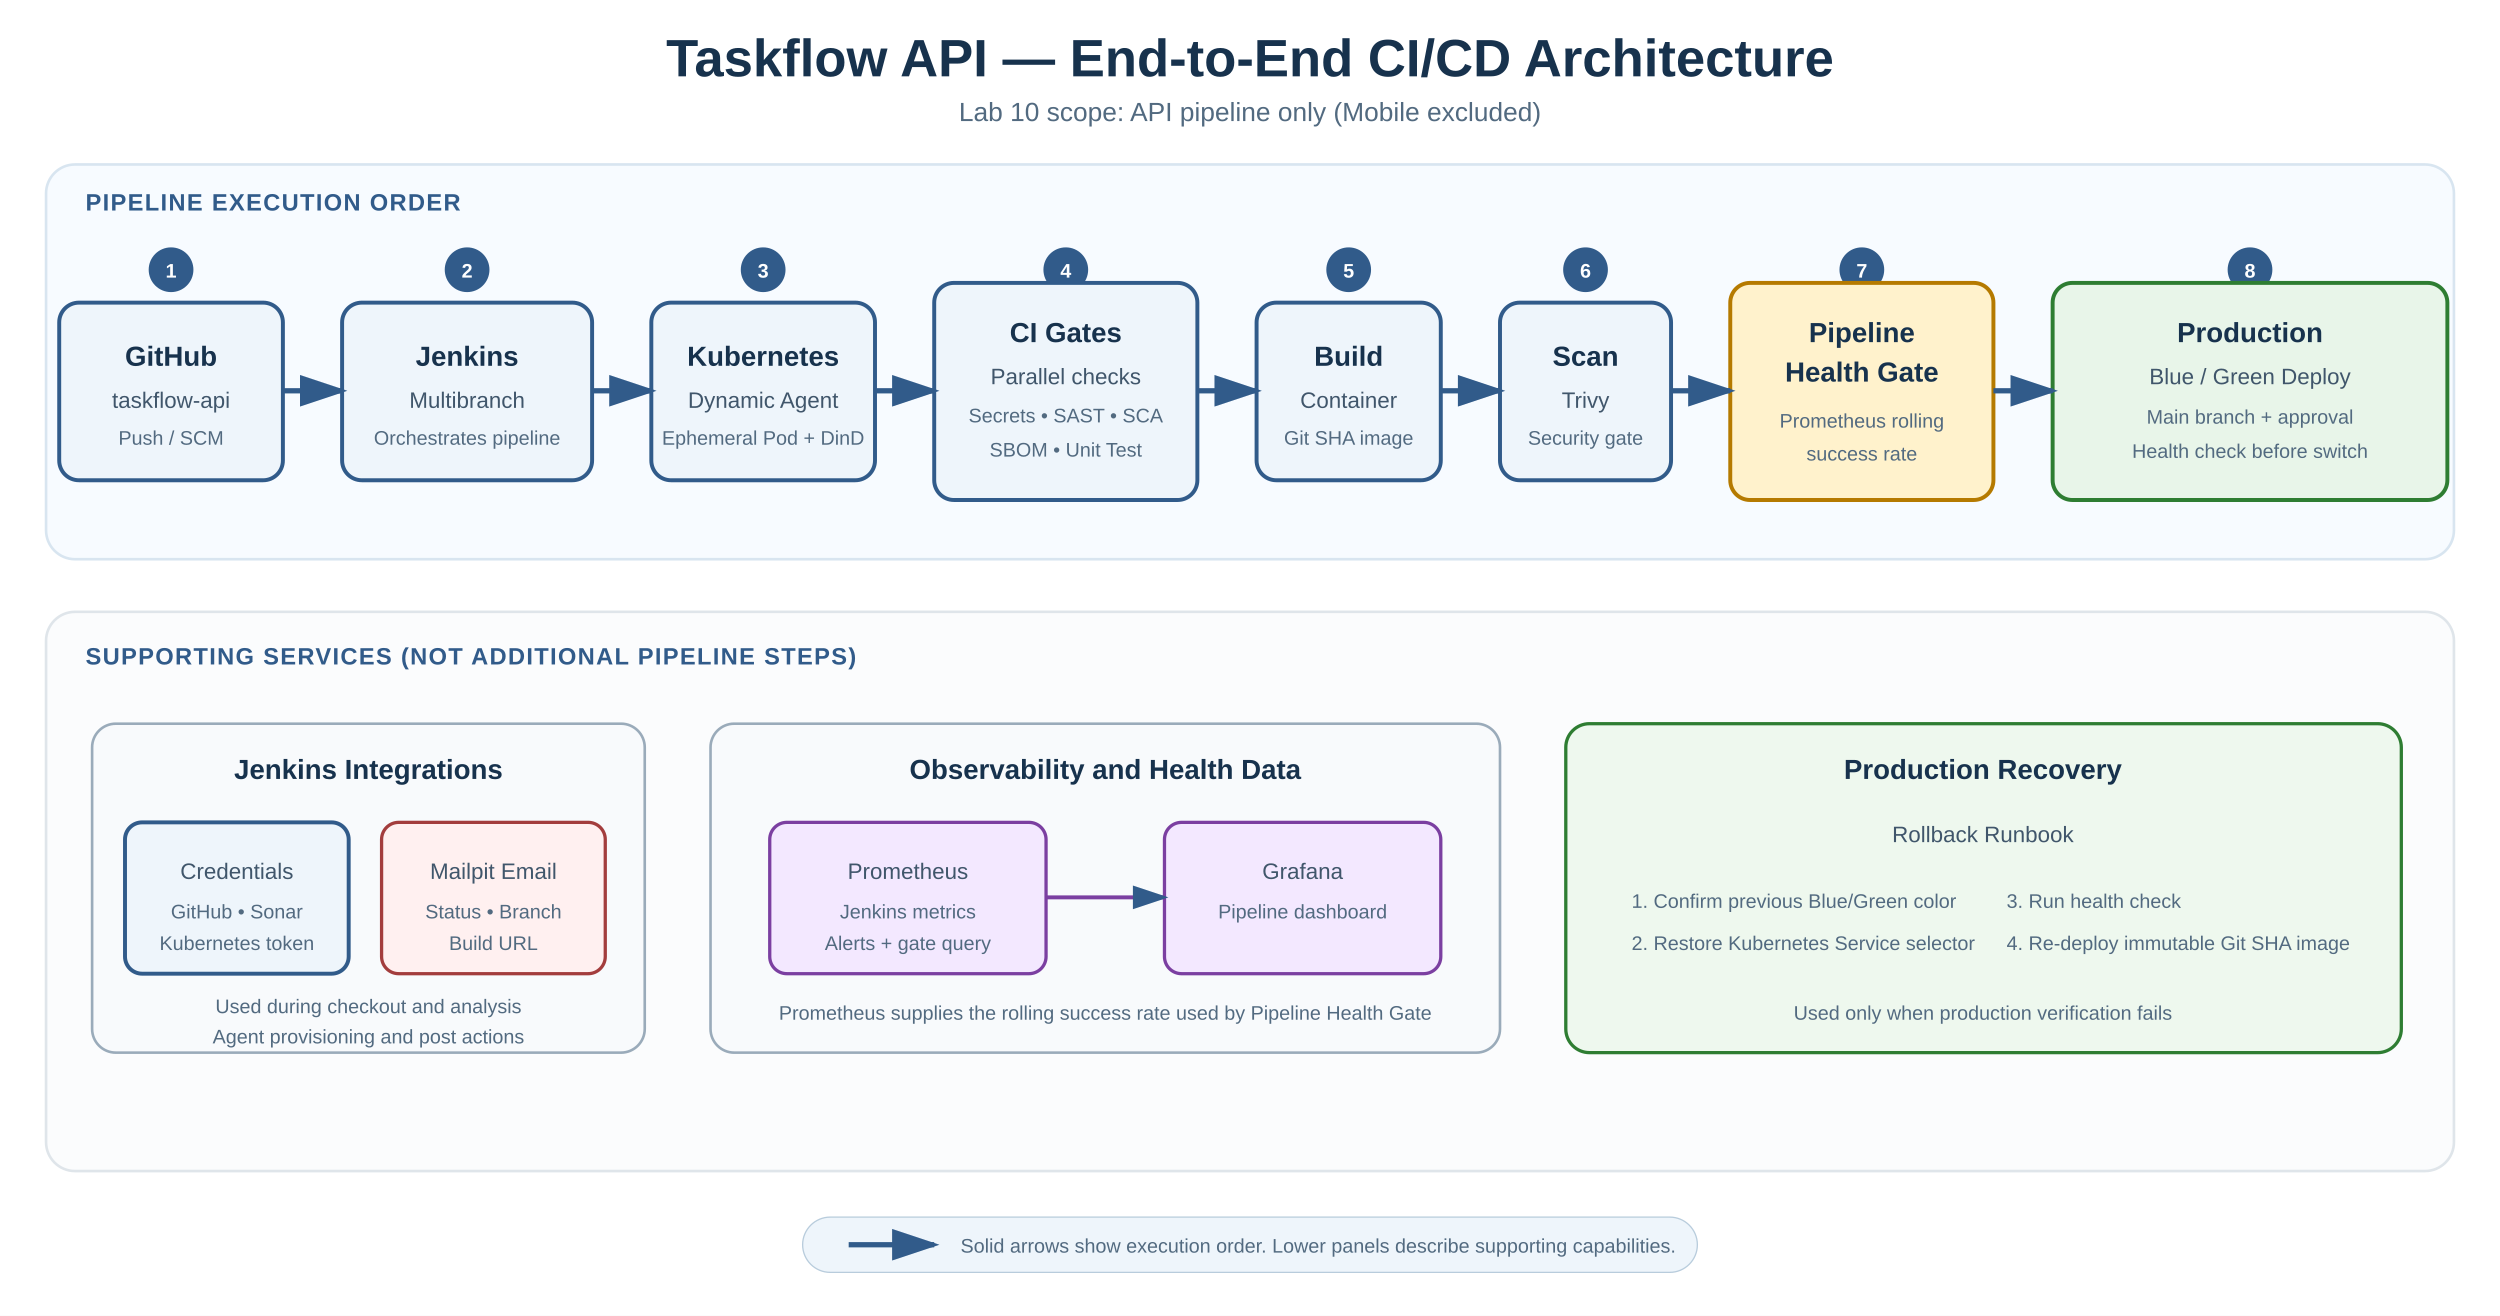
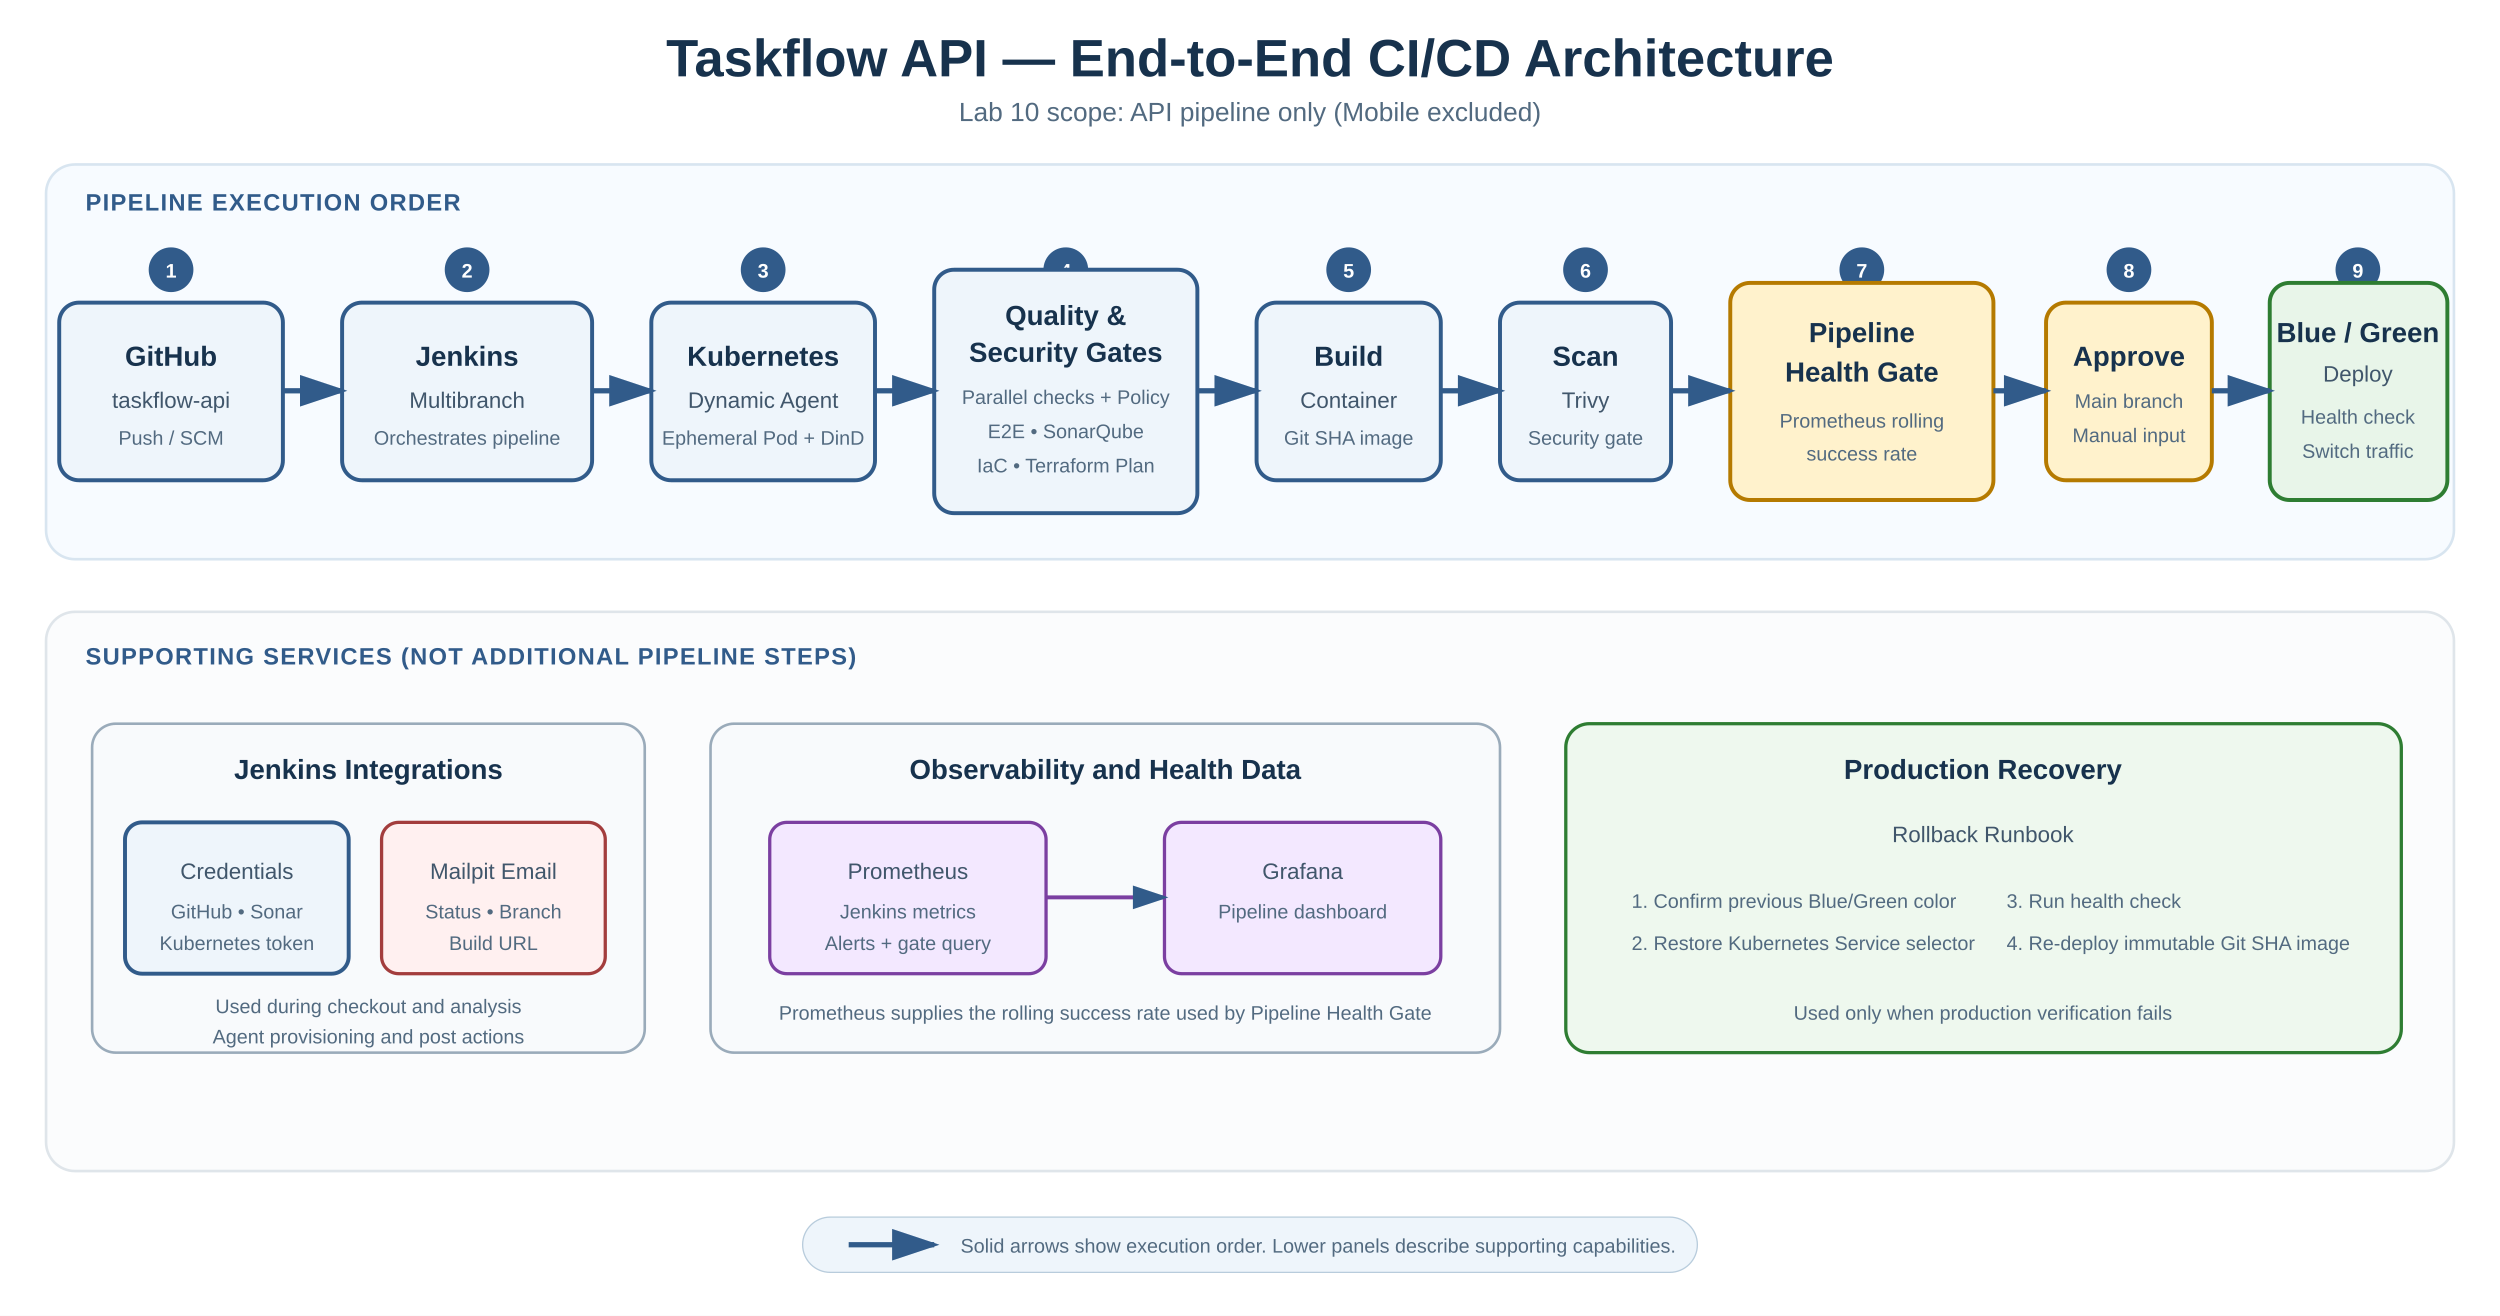
<svg xmlns="http://www.w3.org/2000/svg" width="1900" height="1000" viewBox="0 0 1900 1000">
  <defs>
    <marker id="arrow" markerWidth="10" markerHeight="10" refX="8" refY="3" orient="auto" markerUnits="strokeWidth">
      <path d="M0,0 L0,6 L9,3 z" fill="#315b8a" />
    </marker>
    <style>
      .title{font:700 40px Arial,sans-serif;fill:#17324d}.subtitle{font:20px Arial,sans-serif;fill:#526a80}.lane{font:700 18px Arial,sans-serif;fill:#315b8a;letter-spacing:1px}.label{font:700 21px Arial,sans-serif;fill:#17324d}.small{font:17px Arial,sans-serif;fill:#40566b}.tiny{font:15px Arial,sans-serif;fill:#526a80}.step{fill:#315b8a}.stepText{font:700 15px Arial,sans-serif;fill:#fff}.box{fill:#eef5fb;stroke:#315b8a;stroke-width:3}.gate{fill:#fff2cc;stroke:#b57a00;stroke-width:3}.deploy{fill:#e8f5e9;stroke:#2e7d32;stroke-width:3}.support{fill:#f8fafc;stroke:#9aabba;stroke-width:2}.observe{fill:#f3e8ff;stroke:#7b3fa1;stroke-width:2.5}.notify{fill:#fff0f0;stroke:#a33d3d;stroke-width:2.5}.rollback{fill:#eef8ee;stroke:#2e7d32;stroke-width:2.5}.arrow{stroke:#315b8a;stroke-width:4;fill:none;marker-end:url(#arrow)}.innerArrow{stroke:#7b3fa1;stroke-width:3;fill:none;marker-end:url(#arrow)}
    </style>
  </defs>
  <rect width="1900" height="1000" fill="#fff" />
  <text x="950" y="58" text-anchor="middle" class="title">Taskflow API — End-to-End CI/CD Architecture</text>
  <text x="950" y="92" text-anchor="middle" class="subtitle">Lab 10 scope: API pipeline only (Mobile excluded)</text>
  <rect x="35" y="125" width="1830" height="300" rx="22" fill="#f7fbff" stroke="#d8e5f0" stroke-width="2" />
  <text x="65" y="160" class="lane">PIPELINE EXECUTION ORDER</text>
  <circle cx="130" cy="205" r="17" class="step" />
  <text x="130" y="211" text-anchor="middle" class="stepText">1</text>
  <rect x="45" y="230" width="170" height="135" rx="15" class="box" />
  <text x="130" y="278" text-anchor="middle" class="label">GitHub</text>
  <text x="130" y="310" text-anchor="middle" class="small">taskflow-api</text>
  <text x="130" y="338" text-anchor="middle" class="tiny">Push / SCM</text>
  <circle cx="355" cy="205" r="17" class="step" />
  <text x="355" y="211" text-anchor="middle" class="stepText">2</text>
  <rect x="260" y="230" width="190" height="135" rx="15" class="box" />
  <text x="355" y="278" text-anchor="middle" class="label">Jenkins</text>
  <text x="355" y="310" text-anchor="middle" class="small">Multibranch</text>
  <text x="355" y="338" text-anchor="middle" class="tiny">Orchestrates pipeline</text>
  <circle cx="580" cy="205" r="17" class="step" />
  <text x="580" y="211" text-anchor="middle" class="stepText">3</text>
  <rect x="495" y="230" width="170" height="135" rx="15" class="box" />
  <text x="580" y="278" text-anchor="middle" class="label">Kubernetes</text>
  <text x="580" y="310" text-anchor="middle" class="small">Dynamic Agent</text>
  <text x="580" y="338" text-anchor="middle" class="tiny">Ephemeral Pod + DinD</text>
  <circle cx="810" cy="205" r="17" class="step" />
  <text x="810" y="211" text-anchor="middle" class="stepText">4</text>
-   <rect x="710" y="215" width="200" height="165" rx="15" class="box" />
-   <text x="810" y="260" text-anchor="middle" class="label">CI Gates</text>
-   <text x="810" y="292" text-anchor="middle" class="small">Parallel checks</text>
-   <text x="810" y="321" text-anchor="middle" class="tiny">Secrets • SAST • SCA</text>
-   <text x="810" y="347" text-anchor="middle" class="tiny">SBOM • Unit Test</text>
+   <rect x="710" y="205" width="200" height="185" rx="15" class="box" />
+   <text x="810" y="247" text-anchor="middle" class="label">Quality &amp;</text>
+   <text x="810" y="275" text-anchor="middle" class="label">Security Gates</text>
+   <text x="810" y="307" text-anchor="middle" class="tiny">Parallel checks + Policy</text>
+   <text x="810" y="333" text-anchor="middle" class="tiny">E2E • SonarQube</text>
+   <text x="810" y="359" text-anchor="middle" class="tiny">IaC • Terraform Plan</text>
  <circle cx="1025" cy="205" r="17" class="step" />
  <text x="1025" y="211" text-anchor="middle" class="stepText">5</text>
  <rect x="955" y="230" width="140" height="135" rx="15" class="box" />
  <text x="1025" y="278" text-anchor="middle" class="label">Build</text>
  <text x="1025" y="310" text-anchor="middle" class="small">Container</text>
  <text x="1025" y="338" text-anchor="middle" class="tiny">Git SHA image</text>
  <circle cx="1205" cy="205" r="17" class="step" />
  <text x="1205" y="211" text-anchor="middle" class="stepText">6</text>
  <rect x="1140" y="230" width="130" height="135" rx="15" class="box" />
  <text x="1205" y="278" text-anchor="middle" class="label">Scan</text>
  <text x="1205" y="310" text-anchor="middle" class="small">Trivy</text>
  <text x="1205" y="338" text-anchor="middle" class="tiny">Security gate</text>
  <circle cx="1415" cy="205" r="17" class="step" />
  <text x="1415" y="211" text-anchor="middle" class="stepText">7</text>
  <rect x="1315" y="215" width="200" height="165" rx="15" class="gate" />
  <text x="1415" y="260" text-anchor="middle" class="label">Pipeline</text>
  <text x="1415" y="290" text-anchor="middle" class="label">Health Gate</text>
  <text x="1415" y="325" text-anchor="middle" class="tiny">Prometheus rolling</text>
  <text x="1415" y="350" text-anchor="middle" class="tiny">success rate</text>
-   <circle cx="1710" cy="205" r="17" class="step" />
-   <text x="1710" y="211" text-anchor="middle" class="stepText">8</text>
-   <rect x="1560" y="215" width="300" height="165" rx="15" class="deploy" />
-   <text x="1710" y="260" text-anchor="middle" class="label">Production</text>
-   <text x="1710" y="292" text-anchor="middle" class="small">Blue / Green Deploy</text>
-   <text x="1710" y="322" text-anchor="middle" class="tiny">Main branch + approval</text>
-   <text x="1710" y="348" text-anchor="middle" class="tiny">Health check before switch</text>
+   <circle cx="1618" cy="205" r="17" class="step" />
+   <text x="1618" y="211" text-anchor="middle" class="stepText">8</text>
+   <rect x="1555" y="230" width="126" height="135" rx="15" class="gate" />
+   <text x="1618" y="278" text-anchor="middle" class="label">Approve</text>
+   <text x="1618" y="310" text-anchor="middle" class="tiny">Main branch</text>
+   <text x="1618" y="336" text-anchor="middle" class="tiny">Manual input</text>
+   <circle cx="1792" cy="205" r="17" class="step" />
+   <text x="1792" y="211" text-anchor="middle" class="stepText">9</text>
+   <rect x="1725" y="215" width="135" height="165" rx="15" class="deploy" />
+   <text x="1792" y="260" text-anchor="middle" class="label">Blue / Green</text>
+   <text x="1792" y="290" text-anchor="middle" class="small">Deploy</text>
+   <text x="1792" y="322" text-anchor="middle" class="tiny">Health check</text>
+   <text x="1792" y="348" text-anchor="middle" class="tiny">Switch traffic</text>
  <path d="M215 297 H260" class="arrow" />
  <path d="M450 297 H495" class="arrow" />
  <path d="M665 297 H710" class="arrow" />
  <path d="M910 297 H955" class="arrow" />
  <path d="M1095 297 H1140" class="arrow" />
  <path d="M1270 297 H1315" class="arrow" />
-   <path d="M1515 297 H1560" class="arrow" />
+   <path d="M1515 297 H1555" class="arrow" />
+   <path d="M1681 297 H1725" class="arrow" />
  <rect x="35" y="465" width="1830" height="425" rx="22" fill="#fbfcfd" stroke="#dfe5ea" stroke-width="2" />
  <text x="65" y="505" class="lane">SUPPORTING SERVICES (NOT ADDITIONAL PIPELINE STEPS)</text>
  <rect x="70" y="550" width="420" height="250" rx="18" class="support" />
  <text x="280" y="592" text-anchor="middle" class="label">Jenkins Integrations</text>
  <rect x="95" y="625" width="170" height="115" rx="13" class="box" />
  <text x="180" y="668" text-anchor="middle" class="small">Credentials</text>
  <text x="180" y="698" text-anchor="middle" class="tiny">GitHub • Sonar</text>
  <text x="180" y="722" text-anchor="middle" class="tiny">Kubernetes token</text>
  <rect x="290" y="625" width="170" height="115" rx="13" class="notify" />
  <text x="375" y="668" text-anchor="middle" class="small">Mailpit Email</text>
  <text x="375" y="698" text-anchor="middle" class="tiny">Status • Branch</text>
  <text x="375" y="722" text-anchor="middle" class="tiny">Build URL</text>
  <text x="280" y="770" text-anchor="middle" class="tiny">Used during checkout and analysis</text>
  <text x="280" y="793" text-anchor="middle" class="tiny">Agent provisioning and post actions</text>
  <rect x="540" y="550" width="600" height="250" rx="18" class="support" />
  <text x="840" y="592" text-anchor="middle" class="label">Observability and Health Data</text>
  <rect x="585" y="625" width="210" height="115" rx="13" class="observe" />
  <text x="690" y="668" text-anchor="middle" class="small">Prometheus</text>
  <text x="690" y="698" text-anchor="middle" class="tiny">Jenkins metrics</text>
  <text x="690" y="722" text-anchor="middle" class="tiny">Alerts + gate query</text>
  <rect x="885" y="625" width="210" height="115" rx="13" class="observe" />
  <text x="990" y="668" text-anchor="middle" class="small">Grafana</text>
  <text x="990" y="698" text-anchor="middle" class="tiny">Pipeline dashboard</text>
  <path d="M795 682 H885" class="innerArrow" />
  <text x="840" y="775" text-anchor="middle" class="tiny">Prometheus supplies the rolling success rate used by Pipeline Health Gate</text>
  <rect x="1190" y="550" width="635" height="250" rx="18" class="rollback" />
  <text x="1507" y="592" text-anchor="middle" class="label">Production Recovery</text>
  <text x="1507" y="640" text-anchor="middle" class="small">Rollback Runbook</text>
  <text x="1240" y="690" class="tiny">1. Confirm previous Blue/Green color</text>
  <text x="1240" y="722" class="tiny">2. Restore Kubernetes Service selector</text>
  <text x="1525" y="690" class="tiny">3. Run health check</text>
  <text x="1525" y="722" class="tiny">4. Re-deploy immutable Git SHA image</text>
  <text x="1507" y="775" text-anchor="middle" class="tiny">Used only when production verification fails</text>
  <rect x="610" y="925" width="680" height="42" rx="21" fill="#eef5fb" stroke="#b8ccdc" />
  <path d="M645 946 H710" class="arrow" />
  <text x="730" y="952" class="tiny">Solid arrows show execution order. Lower panels describe supporting capabilities.</text>
</svg>
